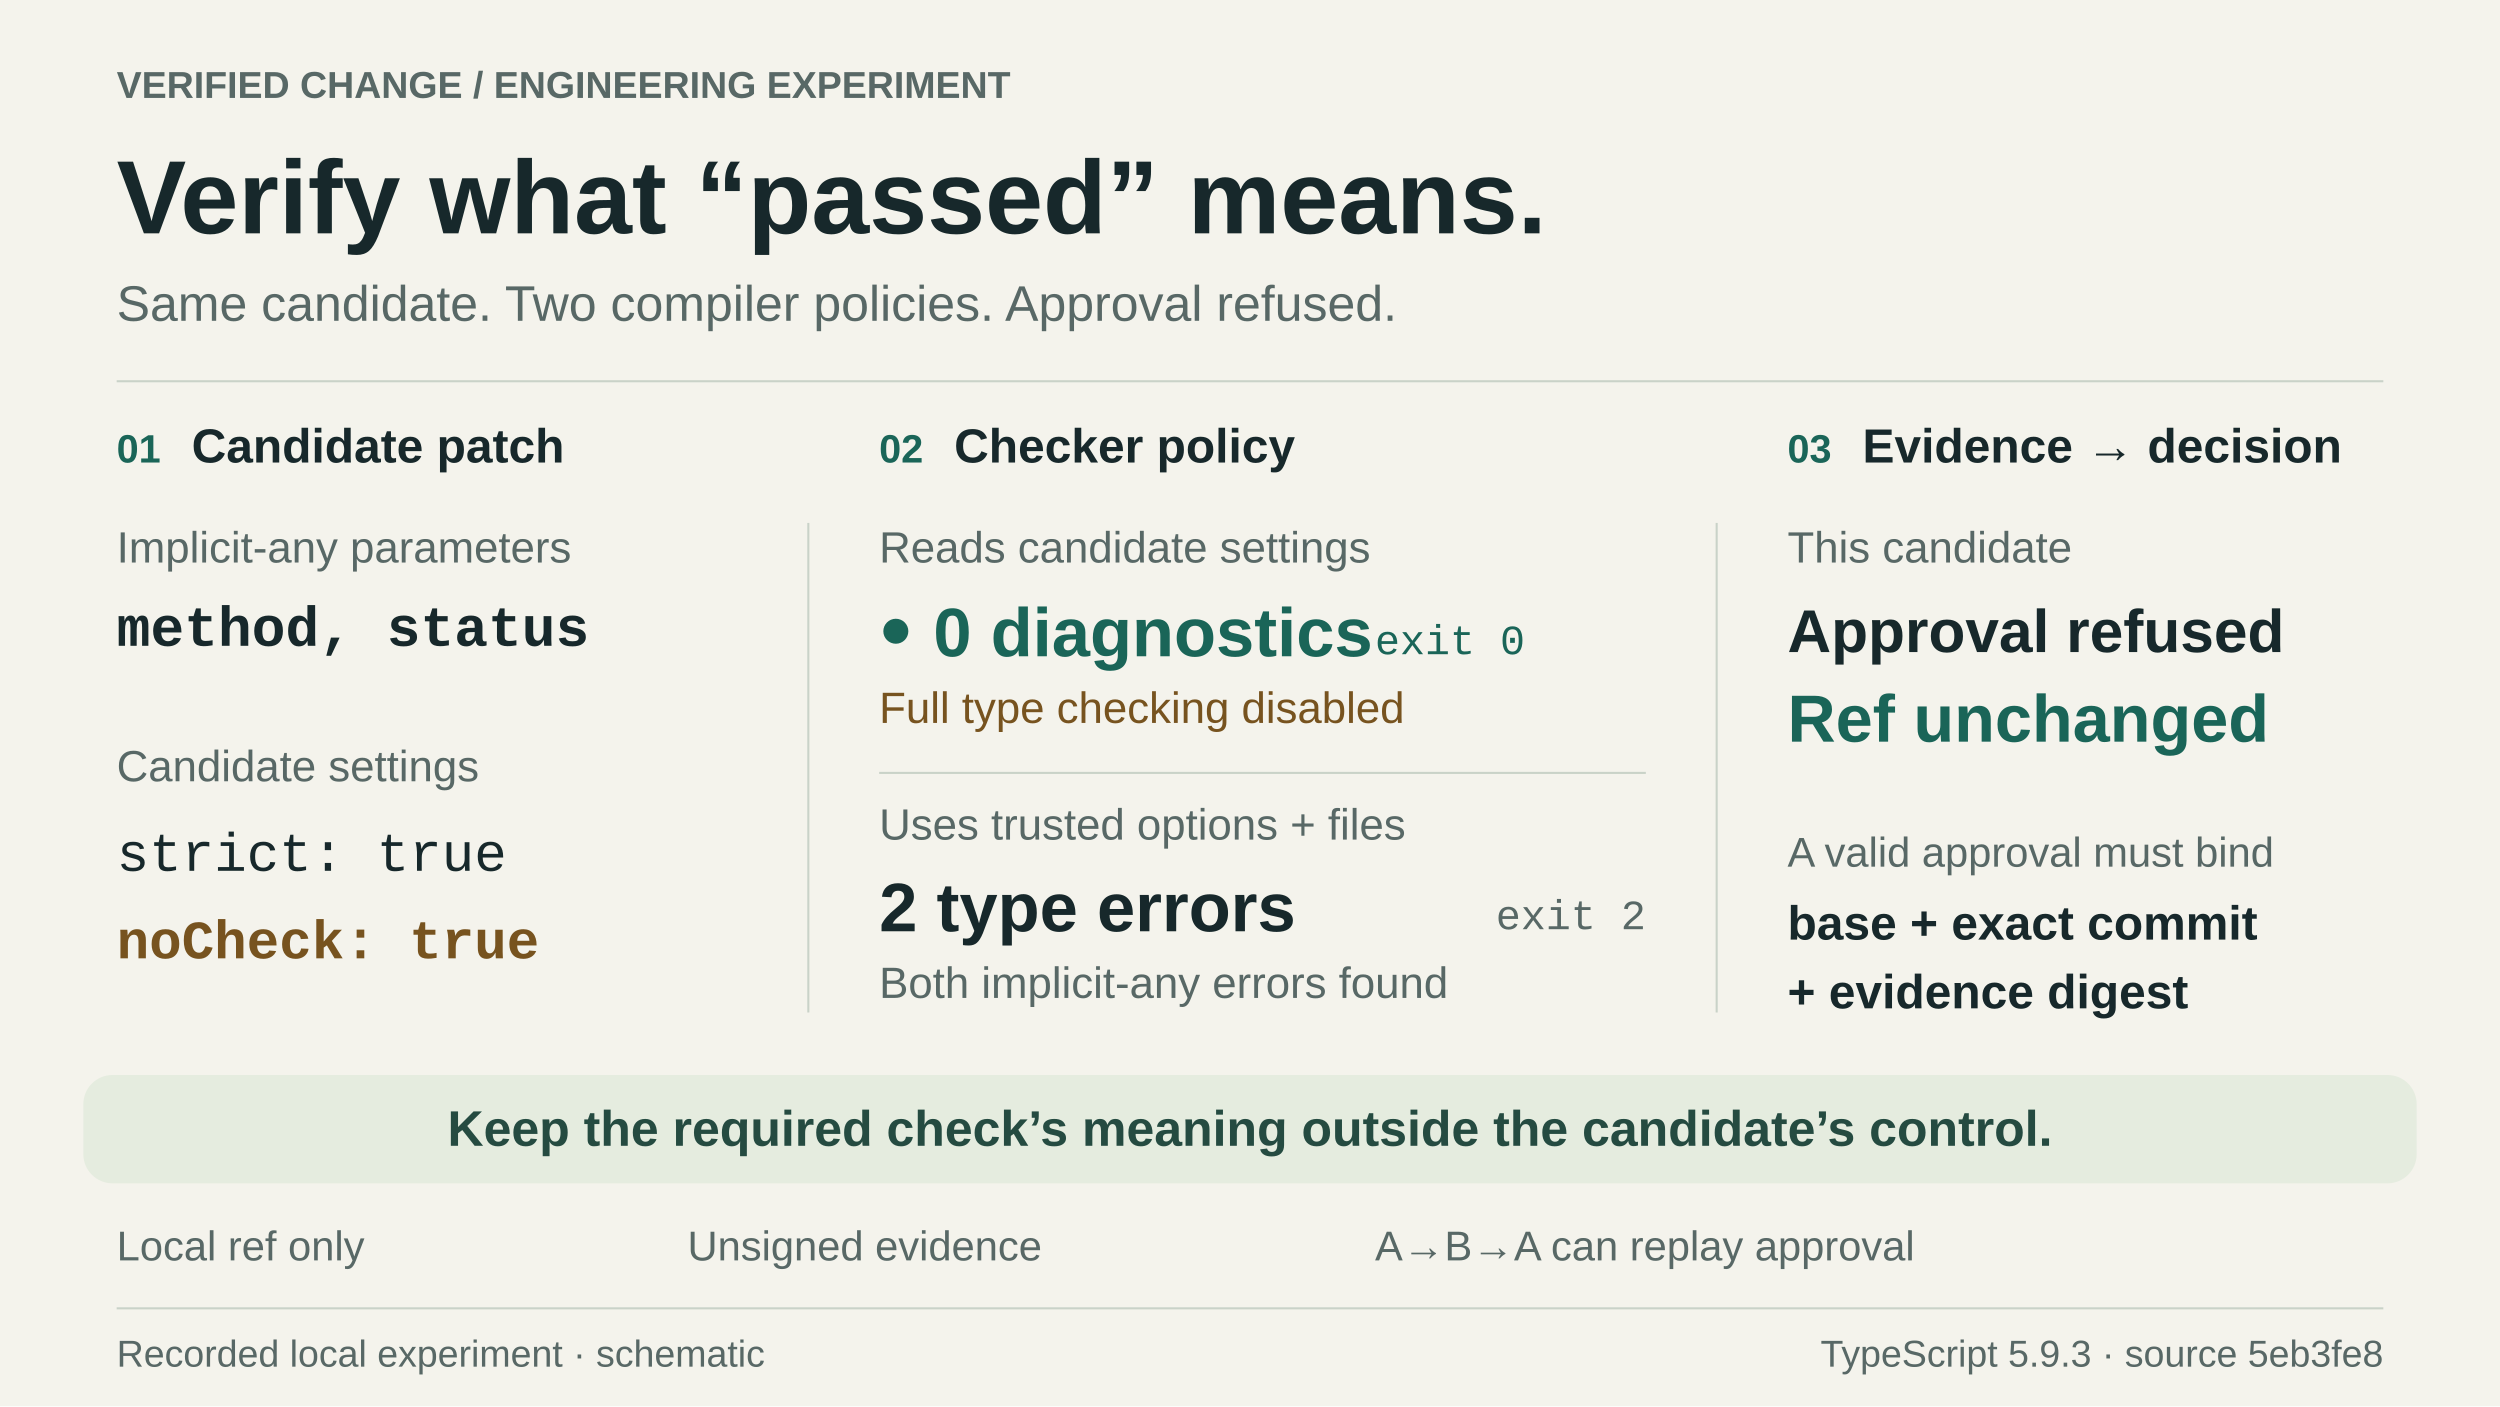
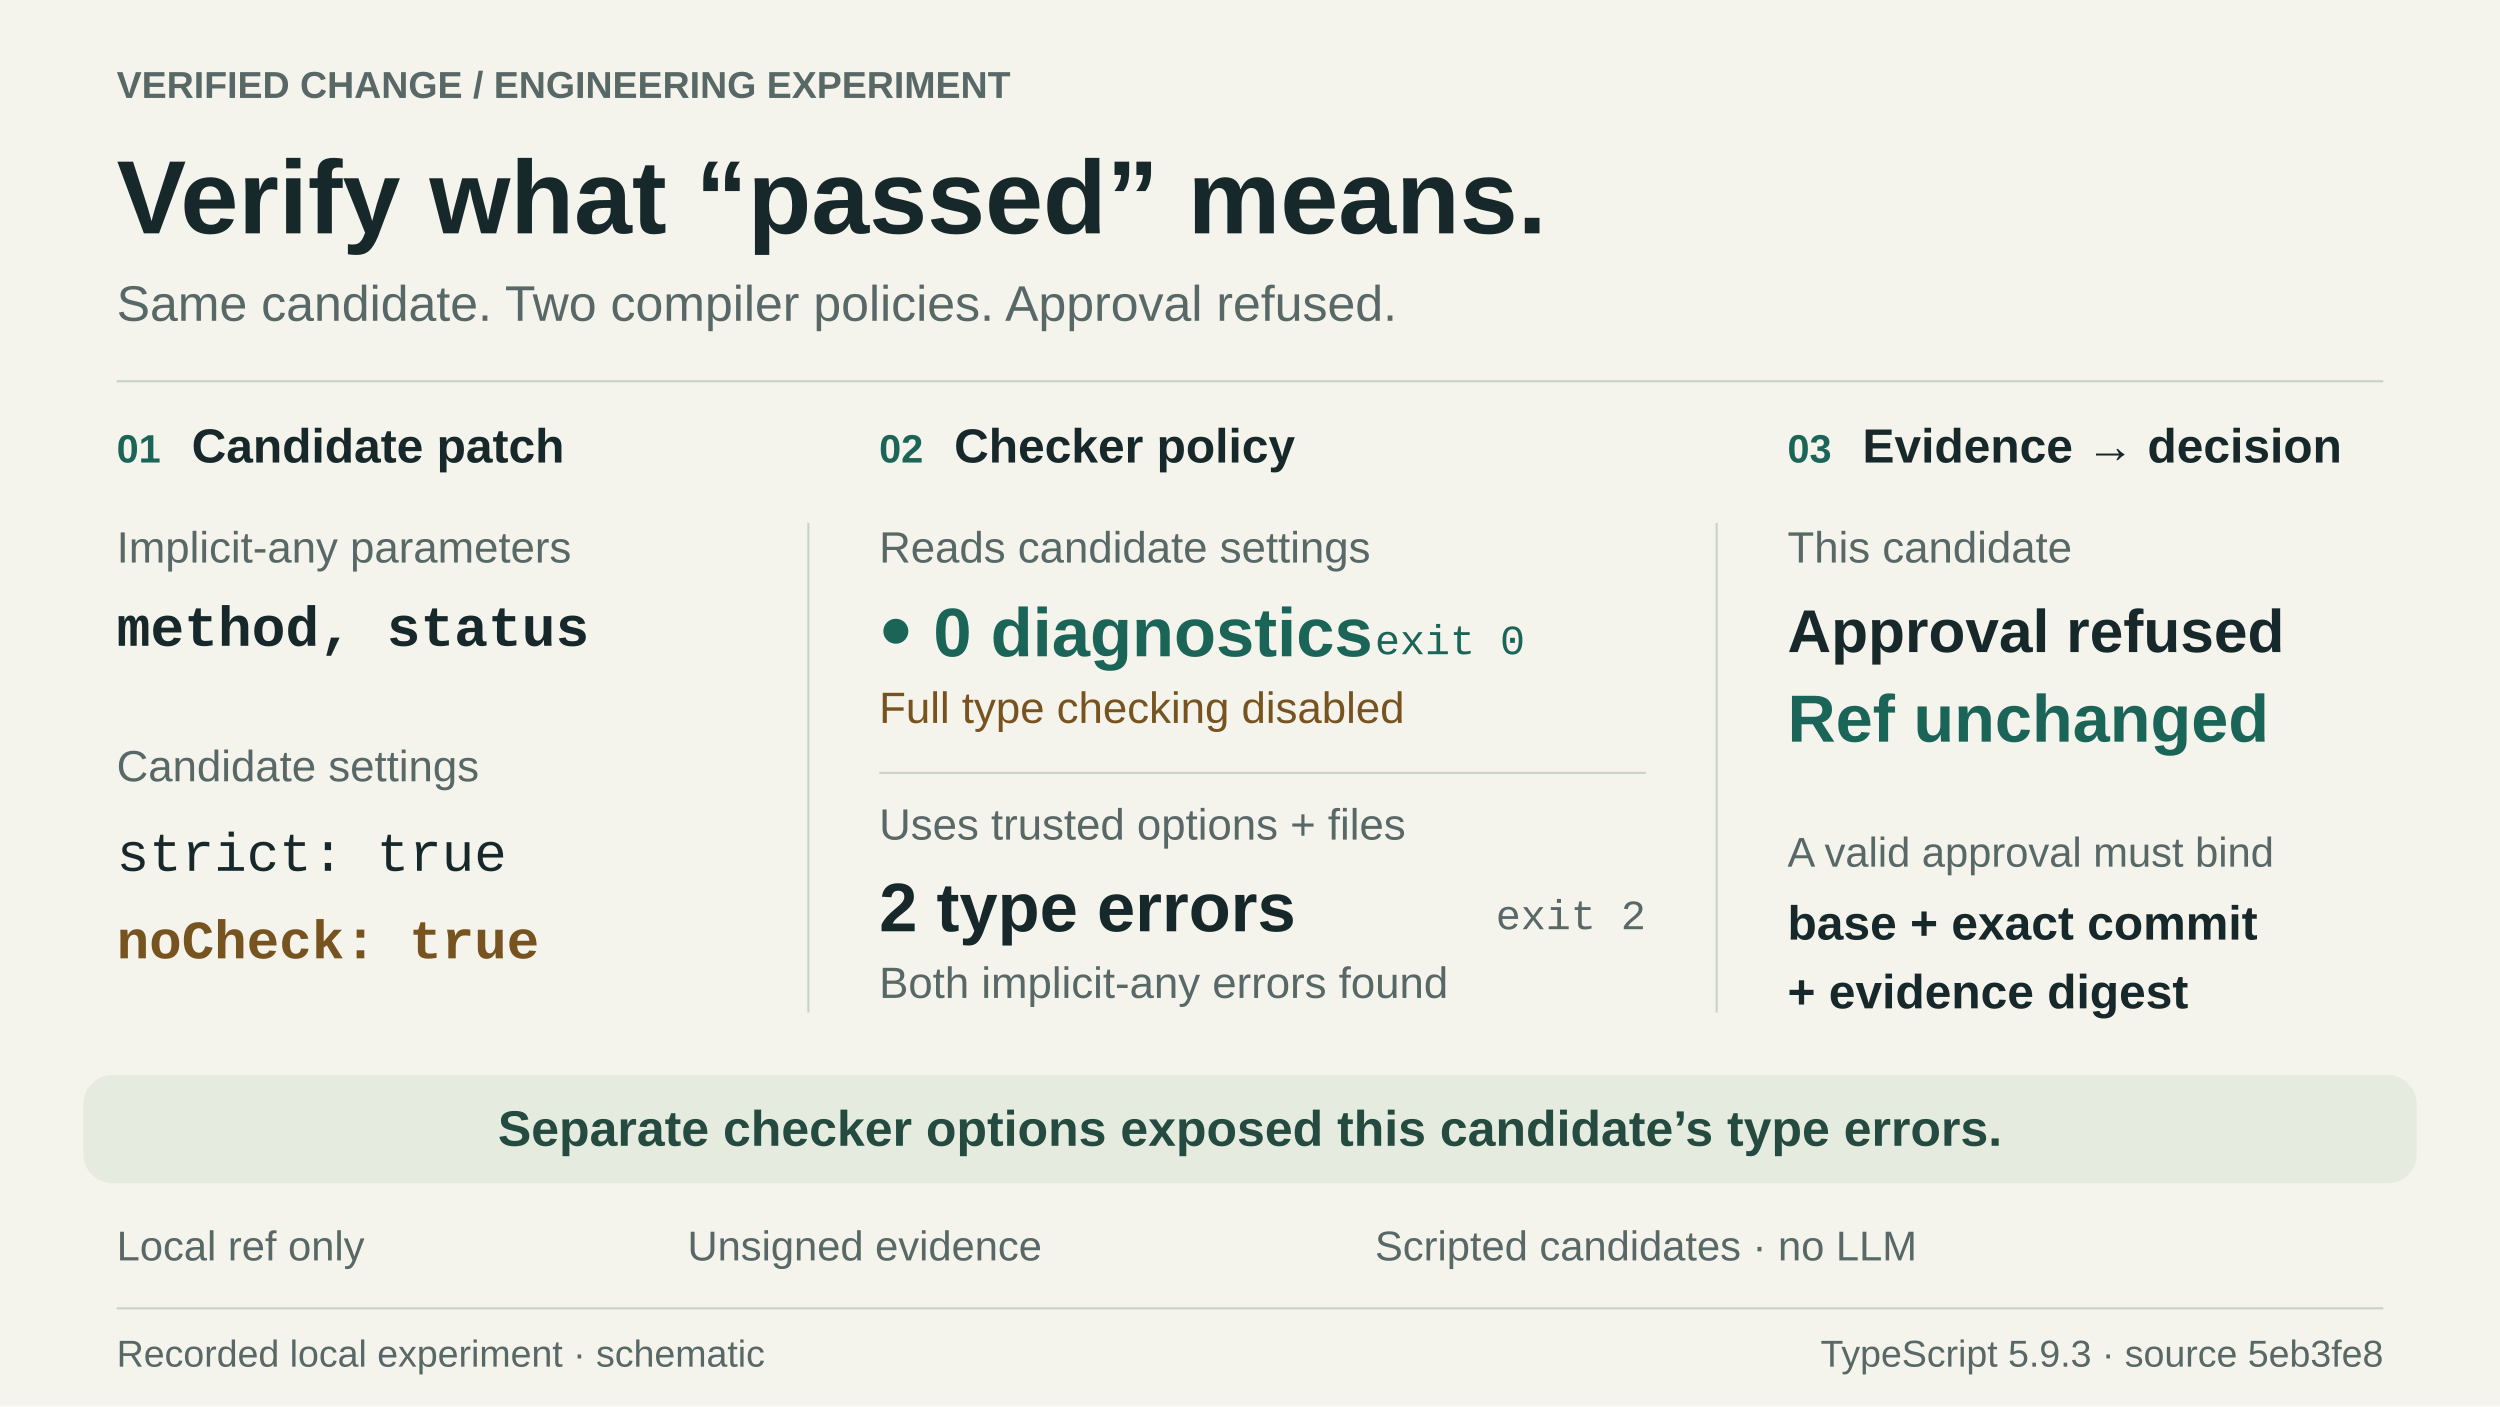
<svg xmlns="http://www.w3.org/2000/svg" width="1200" height="675" viewBox="0 0 1200 675" lang="en" role="img" aria-labelledby="title description">
  <rect width="1200" height="675" fill="#f4f3ec" />
  <text x="56" y="47" font-family="Segoe UI, Malgun Gothic, Arial, sans-serif" font-size="18" fill="#586866" font-weight="600">VERIFIED CHANGE / ENGINEERING EXPERIMENT</text>
  <text x="56" y="112" font-family="Segoe UI, Malgun Gothic, Arial, sans-serif" font-size="50" fill="#17282b" font-weight="650">Verify what “passed” means.</text>
  <text x="56" y="154" font-family="Segoe UI, Malgun Gothic, Arial, sans-serif" font-size="24" fill="#586866" font-weight="400">Same candidate. Two compiler policies. Approval refused.</text>
  <line x1="56" y1="183" x2="1144" y2="183" stroke="#c9d2c8" />
  <line x1="388" y1="251" x2="388" y2="486" stroke="#c9d2c8" />
  <line x1="824" y1="251" x2="824" y2="486" stroke="#c9d2c8" />
  <text x="56" y="222" font-family="Segoe UI, Malgun Gothic, Arial, sans-serif" font-size="19" fill="#1a6558" font-weight="650">01</text>
  <text x="92" y="222" font-family="Segoe UI, Malgun Gothic, Arial, sans-serif" font-size="23" fill="#17282b" font-weight="650">Candidate patch</text>
  <text x="422" y="222" font-family="Segoe UI, Malgun Gothic, Arial, sans-serif" font-size="19" fill="#1a6558" font-weight="650">02</text>
  <text x="458" y="222" font-family="Segoe UI, Malgun Gothic, Arial, sans-serif" font-size="23" fill="#17282b" font-weight="650">Checker policy</text>
  <text x="858" y="222" font-family="Segoe UI, Malgun Gothic, Arial, sans-serif" font-size="19" fill="#1a6558" font-weight="650">03</text>
  <text x="894" y="222" font-family="Segoe UI, Malgun Gothic, Arial, sans-serif" font-size="23" fill="#17282b" font-weight="650">Evidence → decision</text>
  <text x="56" y="270" font-family="Segoe UI, Malgun Gothic, Arial, sans-serif" font-size="21" fill="#586866" font-weight="400">Implicit-any parameters</text>
  <text x="56" y="310" font-family="Consolas, Courier New, monospace" font-size="27" fill="#17282b" font-weight="600" class="code">method, status</text>
  <text x="56" y="375" font-family="Segoe UI, Malgun Gothic, Arial, sans-serif" font-size="21" fill="#586866" font-weight="400">Candidate settings</text>
  <text x="56" y="418" font-family="Consolas, Courier New, monospace" font-size="26" fill="#17282b" font-weight="500" class="code">strict: true</text>
  <text x="56" y="460" font-family="Consolas, Courier New, monospace" font-size="26" fill="#77531f" font-weight="600" class="code">noCheck: true</text>
  <text x="422" y="270" font-family="Segoe UI, Malgun Gothic, Arial, sans-serif" font-size="21" fill="#586866" font-weight="400">Reads candidate settings</text>
  <circle cx="430" cy="303" r="6" fill="#1a6558" />
  <text x="448" y="315" font-family="Segoe UI, Malgun Gothic, Arial, sans-serif" font-size="33" fill="#1a6558" font-weight="650">0 diagnostics</text>
  <text x="732" y="314" font-family="Consolas, Courier New, monospace" font-size="20" fill="#1a6558" font-weight="500" text-anchor="end" class="code">exit 0</text>
  <text x="422" y="347" font-family="Segoe UI, Malgun Gothic, Arial, sans-serif" font-size="21" fill="#77531f" font-weight="400">Full type checking disabled</text>
  <line x1="422" y1="371" x2="790" y2="371" stroke="#c9d2c8" />
  <text x="422" y="403" font-family="Segoe UI, Malgun Gothic, Arial, sans-serif" font-size="21" fill="#586866" font-weight="400">Uses trusted options + files</text>
  <text x="422" y="447" font-family="Segoe UI, Malgun Gothic, Arial, sans-serif" font-size="33" fill="#17282b" font-weight="650">2 type errors</text>
  <text x="790" y="446" font-family="Consolas, Courier New, monospace" font-size="20" fill="#586866" font-weight="500" text-anchor="end" class="code">exit 2</text>
  <text x="422" y="479" font-family="Segoe UI, Malgun Gothic, Arial, sans-serif" font-size="21" fill="#586866" font-weight="400">Both implicit-any errors found</text>
  <text x="858" y="270" font-family="Segoe UI, Malgun Gothic, Arial, sans-serif" font-size="21" fill="#586866" font-weight="400">This candidate</text>
  <text x="858" y="313" font-family="Segoe UI, Malgun Gothic, Arial, sans-serif" font-size="29" fill="#17282b" font-weight="650">Approval refused</text>
  <text x="858" y="356" font-family="Segoe UI, Malgun Gothic, Arial, sans-serif" font-size="32" fill="#1a6558" font-weight="650">Ref unchanged</text>
  <text x="858" y="416" font-family="Segoe UI, Malgun Gothic, Arial, sans-serif" font-size="20" fill="#586866" font-weight="400">A valid approval must bind</text>
  <text x="858" y="451" font-family="Segoe UI, Malgun Gothic, Arial, sans-serif" font-size="23" fill="#17282b" font-weight="600">base + exact commit</text>
  <text x="858" y="484" font-family="Segoe UI, Malgun Gothic, Arial, sans-serif" font-size="23" fill="#17282b" font-weight="600">+ evidence digest</text>
  <rect x="40" y="516" width="1120" height="52" rx="14" fill="#e5ecdf" />
-   <text x="600" y="550" font-family="Segoe UI, Malgun Gothic, Arial, sans-serif" font-size="24" fill="#254b41" font-weight="600" text-anchor="middle">Keep the required check’s meaning outside the candidate’s control.</text>
+   <text x="600" y="550" font-family="Segoe UI, Malgun Gothic, Arial, sans-serif" font-size="24" fill="#254b41" font-weight="600" text-anchor="middle">Separate checker options exposed this candidate’s type errors.</text>
  <text x="56" y="605" font-family="Segoe UI, Malgun Gothic, Arial, sans-serif" font-size="20" fill="#586866" font-weight="400">Local ref only</text>
  <text x="330" y="605" font-family="Segoe UI, Malgun Gothic, Arial, sans-serif" font-size="20" fill="#586866" font-weight="400">Unsigned evidence</text>
-   <text x="660" y="605" font-family="Segoe UI, Malgun Gothic, Arial, sans-serif" font-size="20" fill="#586866" font-weight="400">A→B→A can replay approval</text>
+   <text x="660" y="605" font-family="Segoe UI, Malgun Gothic, Arial, sans-serif" font-size="20" fill="#586866" font-weight="400">Scripted candidates · no LLM</text>
  <line x1="56" y1="628" x2="1144" y2="628" stroke="#c9d2c8" />
  <text x="56" y="656" font-family="Segoe UI, Malgun Gothic, Arial, sans-serif" font-size="18" fill="#586866" font-weight="400">Recorded local experiment · schematic</text>
  <text x="1144" y="656" font-family="Segoe UI, Malgun Gothic, Arial, sans-serif" font-size="18" fill="#586866" font-weight="400" text-anchor="end">TypeScript 5.9.3 · source 5eb3fe8</text>
</svg>
